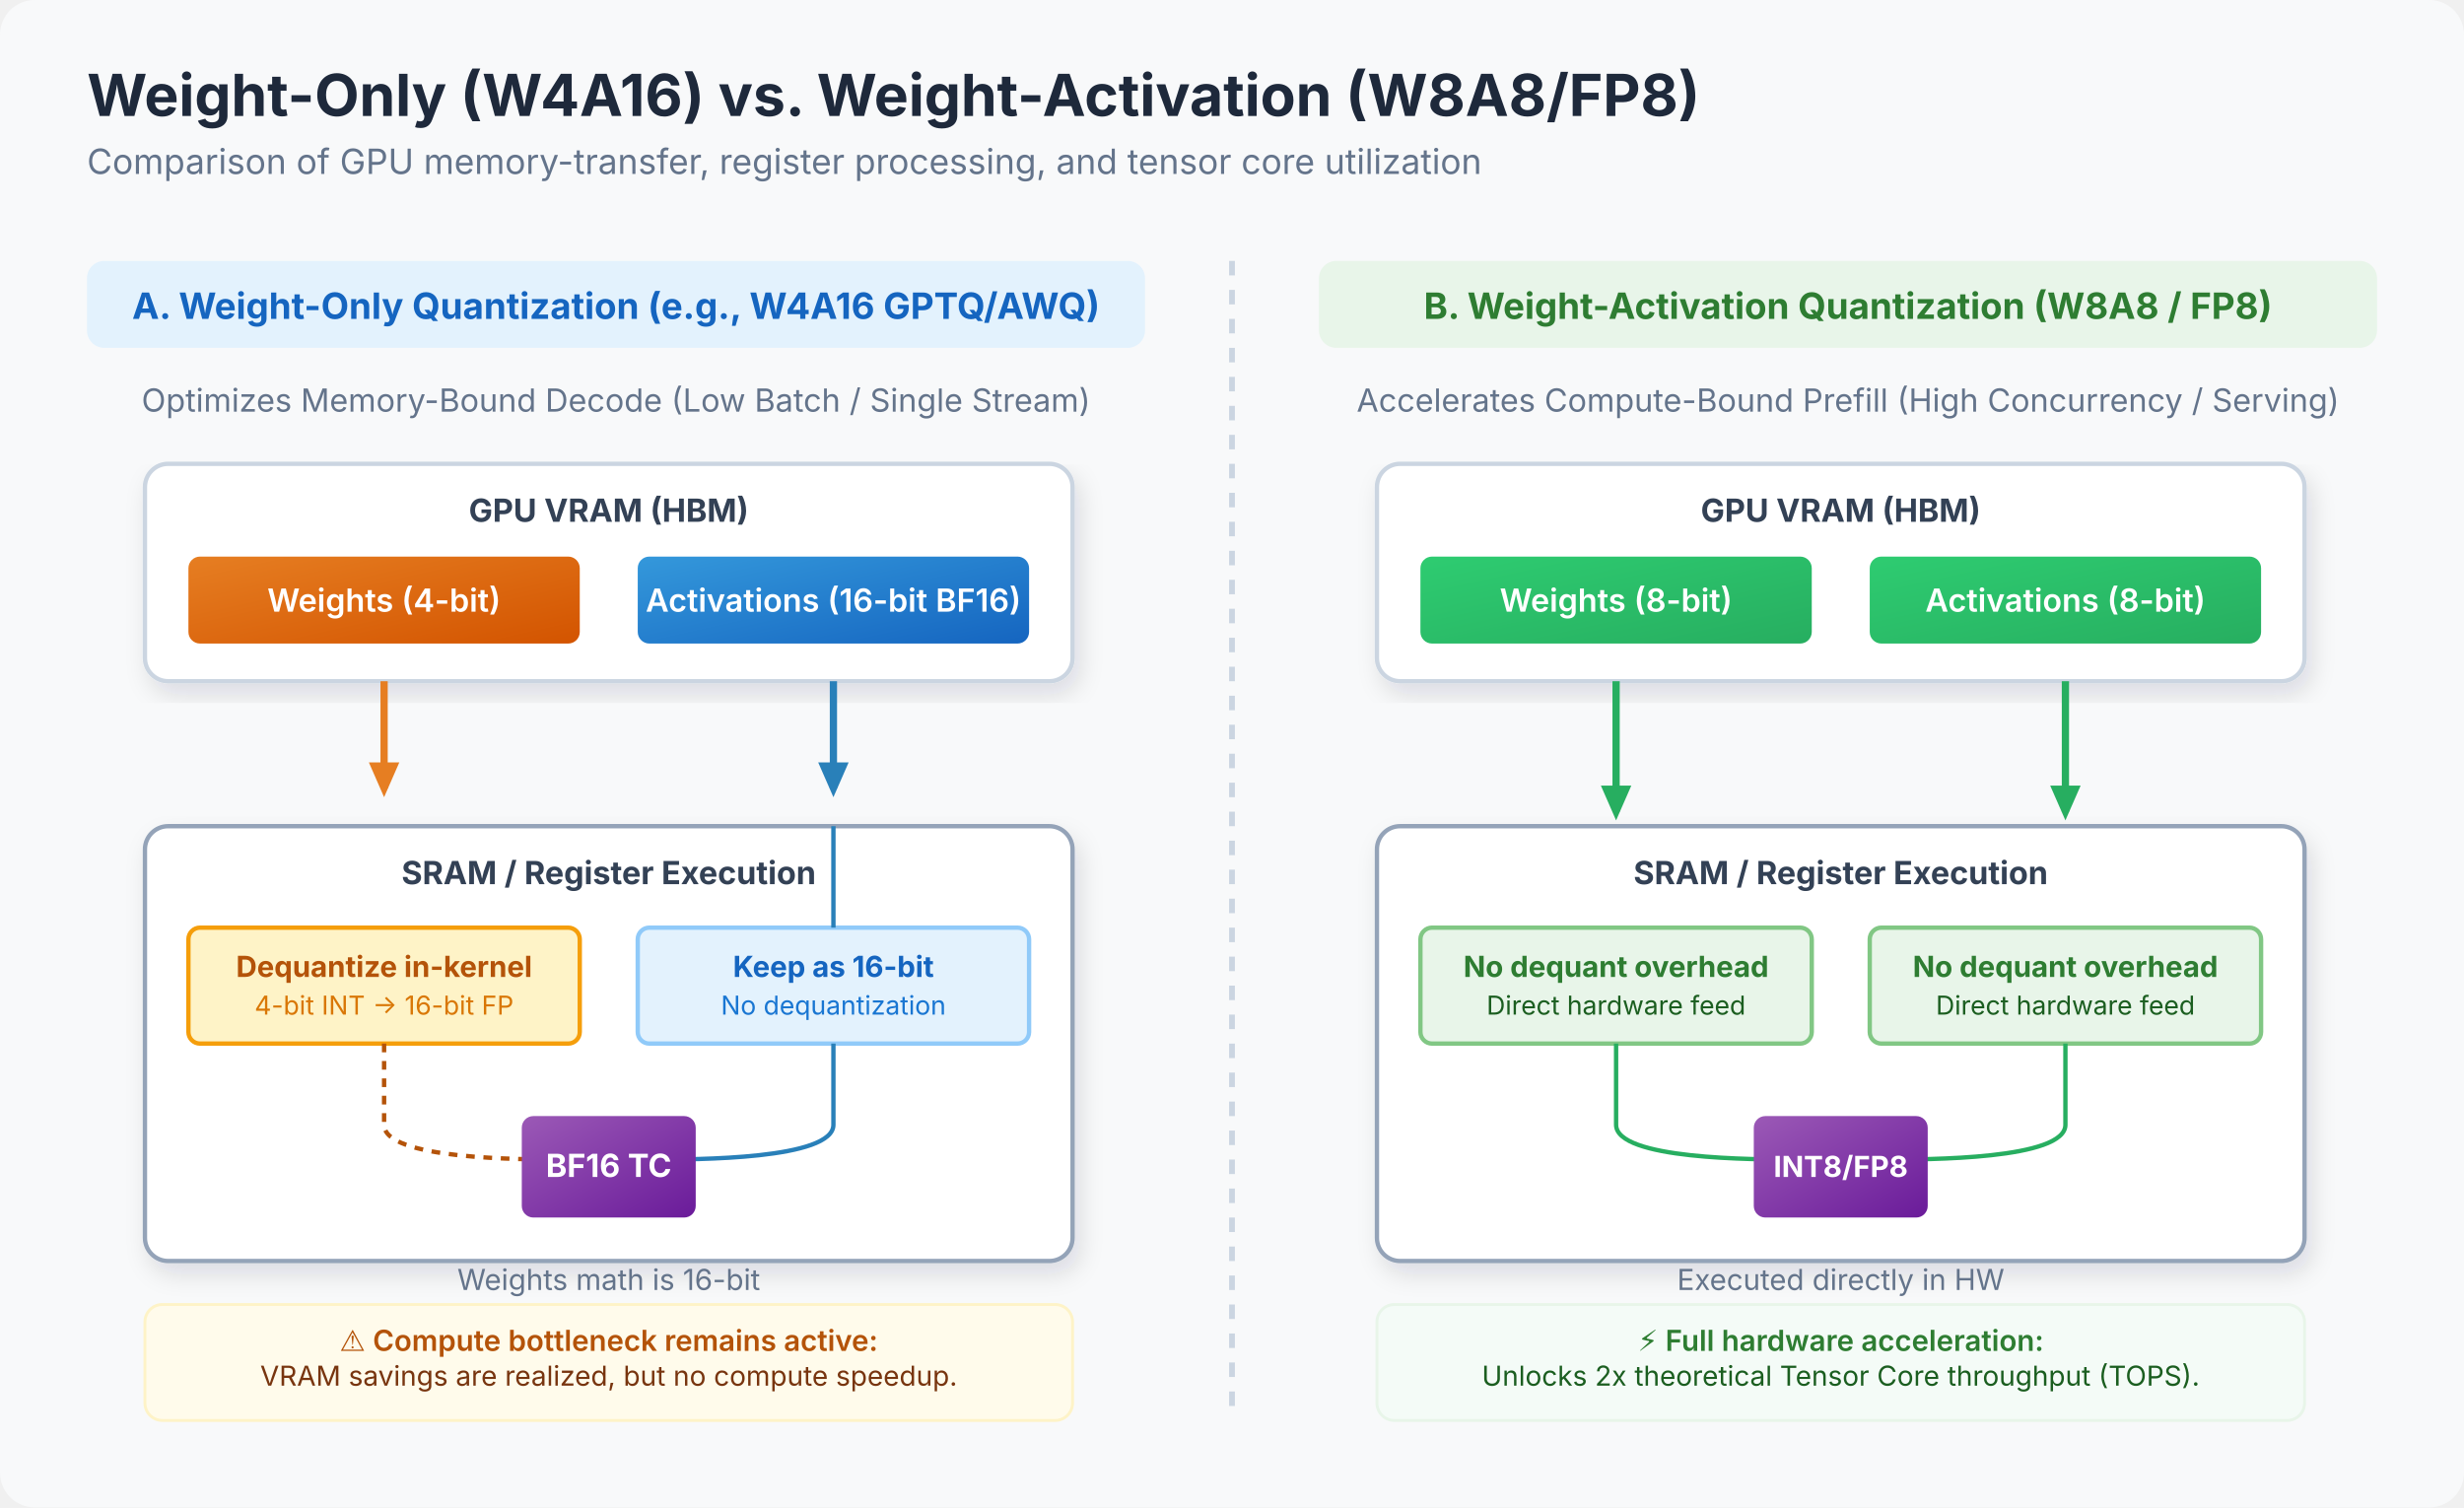
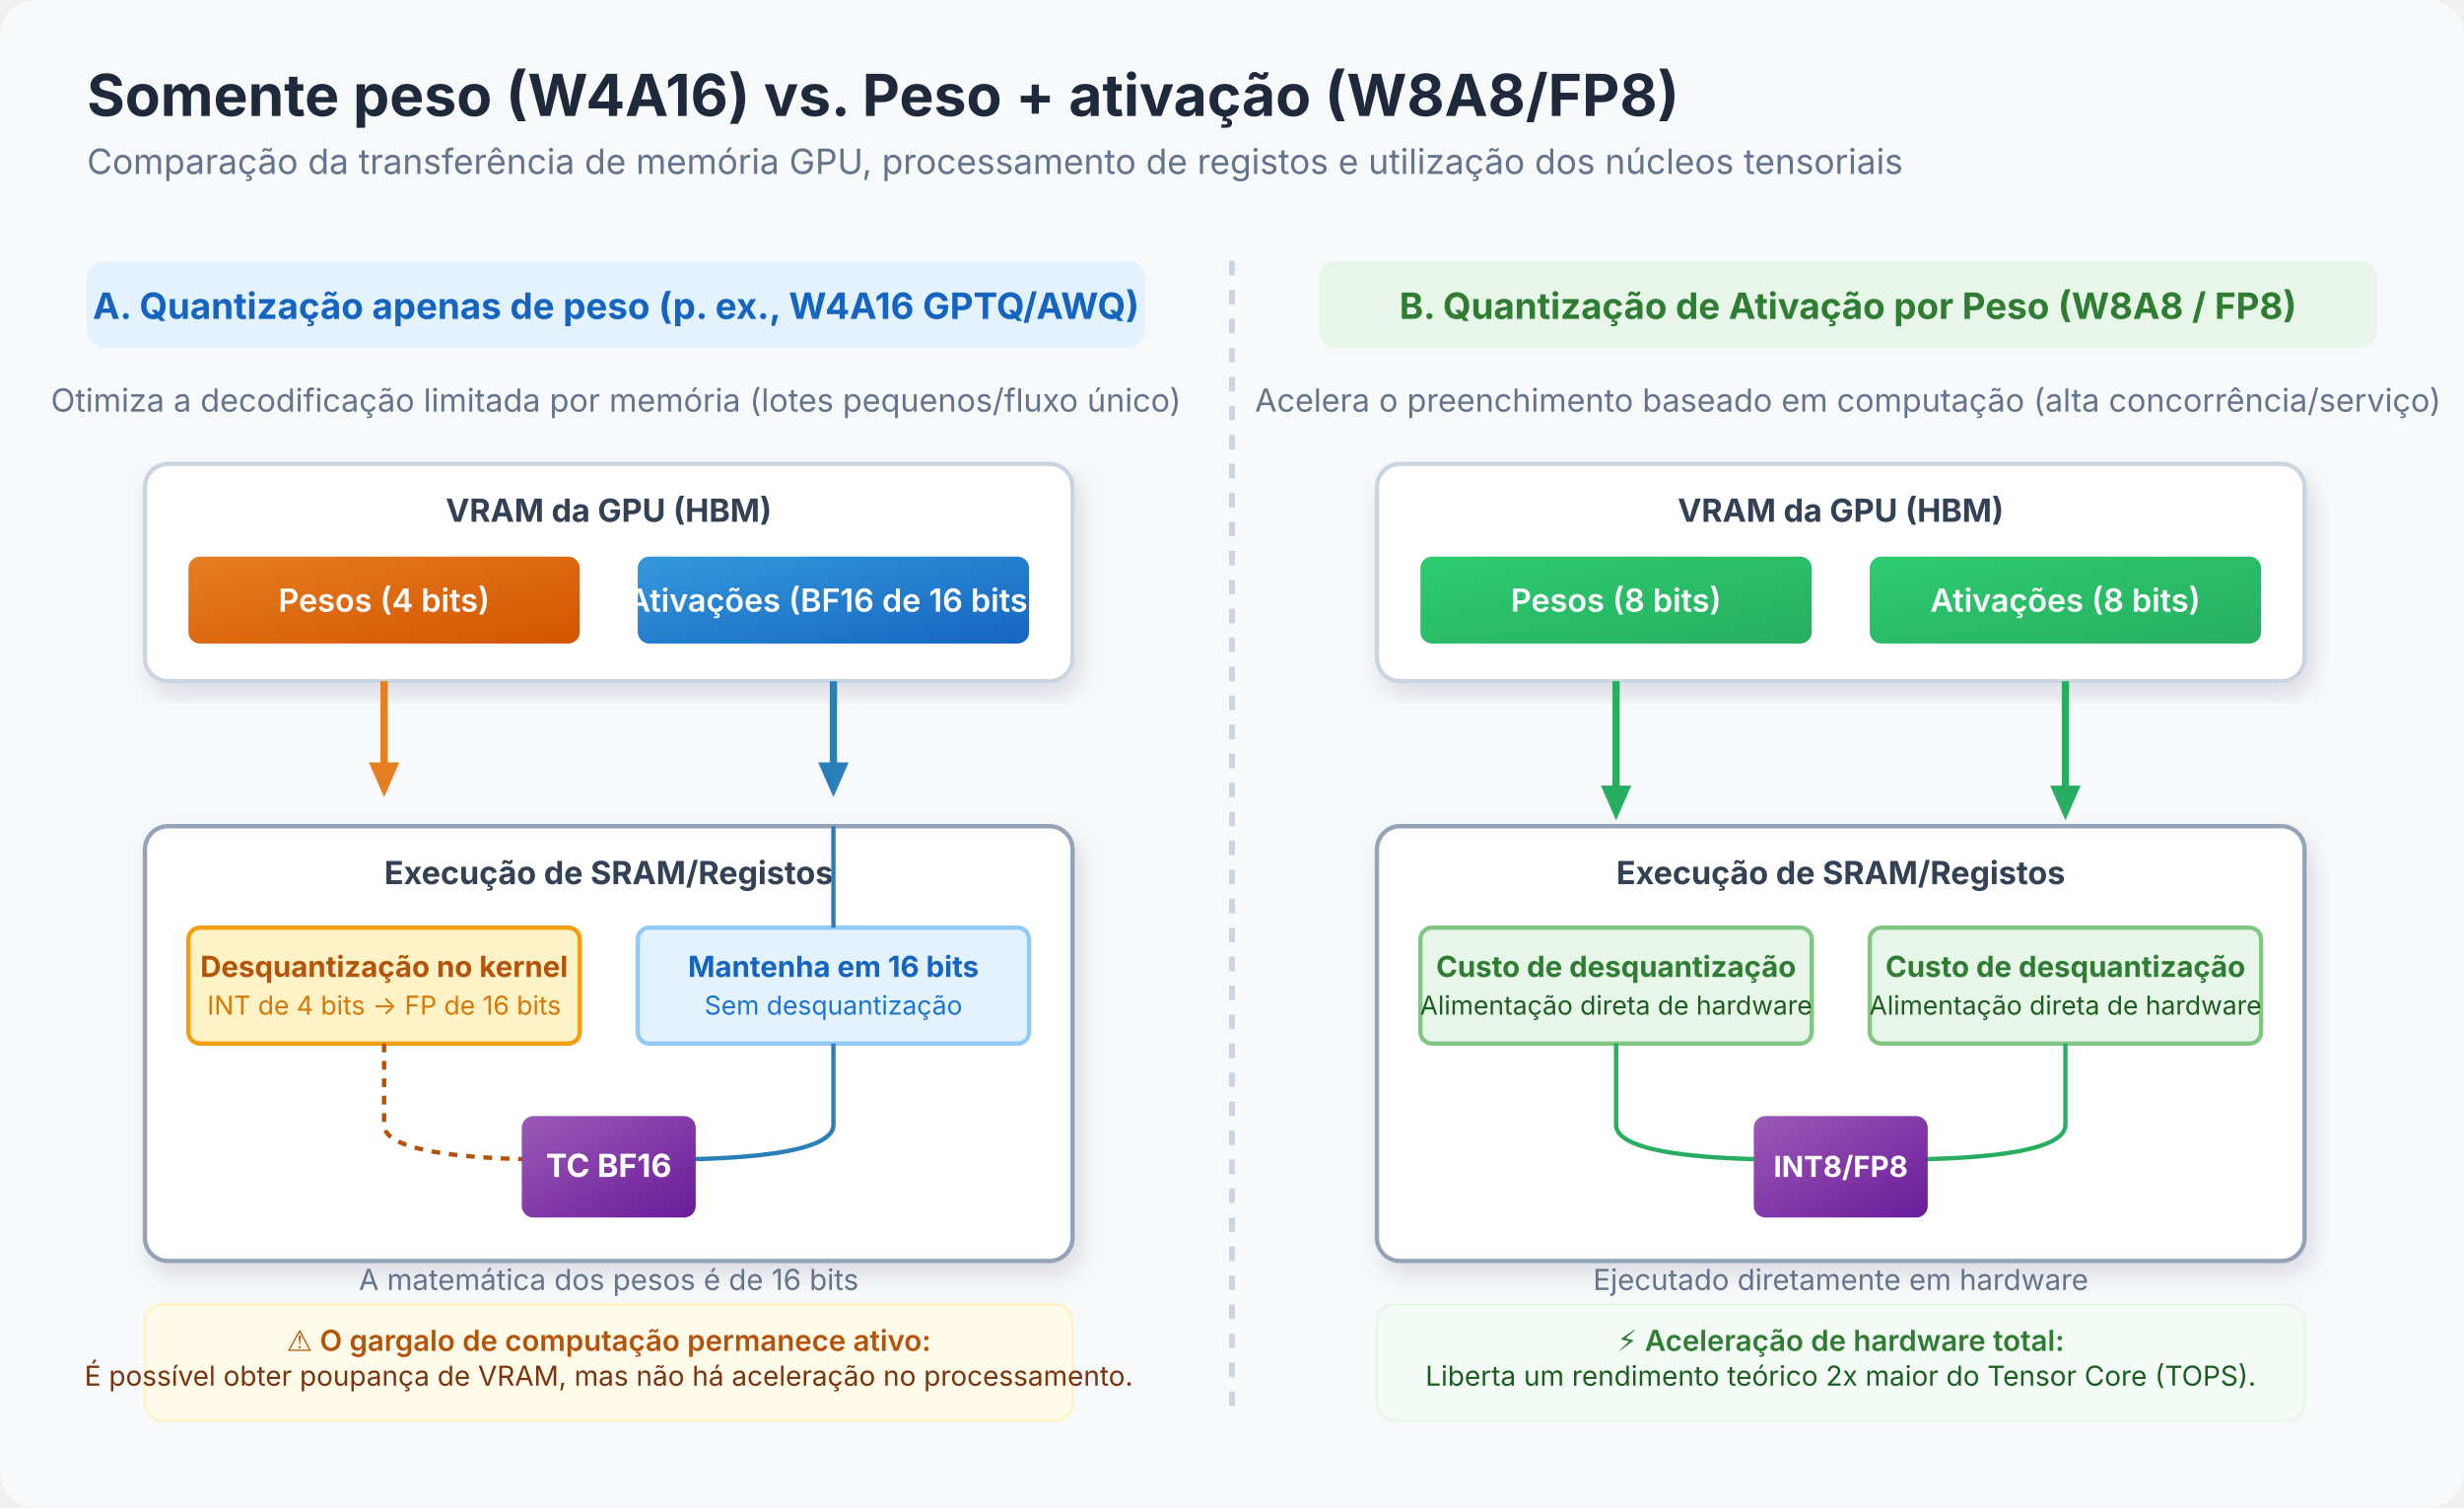
<svg xmlns="http://www.w3.org/2000/svg" viewBox="0 0 850 520" width="100%" height="100%">
  <defs>
    <filter id="drop-shadow" x="-5%" y="-5%" width="115%" height="115%">
      <feDropShadow dx="2" dy="4" stdDeviation="4" flood-color="#1e293b" flood-opacity="0.12" />
    </filter>
    <linearGradient id="blue-grad" x1="0%" y1="0%" x2="100%" y2="100%">
      <stop offset="0%" stop-color="#3498db" />
      <stop offset="100%" stop-color="#1565c0" />
    </linearGradient>
    <linearGradient id="purple-grad" x1="0%" y1="0%" x2="100%" y2="100%">
      <stop offset="0%" stop-color="#9b59b6" />
      <stop offset="100%" stop-color="#6a1b9a" />
    </linearGradient>
    <linearGradient id="orange-grad" x1="0%" y1="0%" x2="100%" y2="100%">
      <stop offset="0%" stop-color="#e67e22" />
      <stop offset="100%" stop-color="#d35400" />
    </linearGradient>
    <linearGradient id="green-grad" x1="0%" y1="0%" x2="100%" y2="100%">
      <stop offset="0%" stop-color="#2ecc71" />
      <stop offset="100%" stop-color="#27ae60" />
    </linearGradient>
  </defs>
  <rect width="850" height="520" fill="#f8f9fa" rx="12" />
  <text x="30" y="40" font-family="system-ui, -apple-system, sans-serif" font-size="20" font-weight="700" fill="#1e293b">
-     Weight-Only (W4A16) vs. Weight-Activation (W8A8/FP8)
+     Somente peso (W4A16) vs. Peso + ativação (W8A8/FP8)
  </text>
  <text x="30" y="60" font-family="system-ui, -apple-system, sans-serif" font-size="12" fill="#64748b">
-     Comparison of GPU memory-transfer, register processing, and tensor core utilization
+     Comparação da transferência de memória GPU, processamento de registos e utilização dos núcleos tensoriais
  </text>
  <line x1="425" y1="90" x2="425" y2="490" stroke="#cbd5e1" stroke-dasharray="5,5" stroke-width="2" />
  <g>
    <rect x="30" y="90" width="365" height="30" fill="#e3f2fd" rx="6" />
    <text x="212.5" y="110" text-anchor="middle" font-family="system-ui, -apple-system, sans-serif" font-size="12.5" font-weight="700" fill="#1565c0">
-       A. Weight-Only Quantization (e.g., W4A16 GPTQ/AWQ)
+       A. Quantização apenas de peso (p. ex., W4A16 GPTQ/AWQ)
    </text>
    <text x="212.5" y="142" text-anchor="middle" font-family="system-ui, -apple-system, sans-serif" font-size="11" fill="#64748b">
-       Optimizes Memory-Bound Decode (Low Batch / Single Stream)
+       Otimiza a decodificação limitada por memória (lotes pequenos/fluxo único)
    </text>
    <rect x="50" y="160" width="320" height="75" fill="#ffffff" stroke="#cbd5e1" stroke-width="1.5" rx="8" filter="url(#drop-shadow)" />
-     <text x="210" y="180" text-anchor="middle" font-family="system-ui, -apple-system, sans-serif" font-size="11" font-weight="700" fill="#334155">GPU VRAM (HBM)</text>
+     <text x="210" y="180" text-anchor="middle" font-family="system-ui, -apple-system, sans-serif" font-size="11" font-weight="700" fill="#334155">VRAM da GPU (HBM)</text>
    <rect x="65" y="192" width="135" height="30" fill="url(#orange-grad)" rx="4" />
-     <text x="132.5" y="211" text-anchor="middle" font-family="system-ui, -apple-system, sans-serif" font-size="11" font-weight="600" fill="#ffffff">Weights (4-bit)</text>
+     <text x="132.5" y="211" text-anchor="middle" font-family="system-ui, -apple-system, sans-serif" font-size="11" font-weight="600" fill="#ffffff">Pesos (4 bits)</text>
    <rect x="220" y="192" width="135" height="30" fill="url(#blue-grad)" rx="4" />
-     <text x="287.5" y="211" text-anchor="middle" font-family="system-ui, -apple-system, sans-serif" font-size="11" font-weight="600" fill="#ffffff">Activations (16-bit BF16)</text>
+     <text x="287.5" y="211" text-anchor="middle" font-family="system-ui, -apple-system, sans-serif" font-size="11" font-weight="600" fill="#ffffff">Ativações (BF16 de 16 bits)</text>
    <path d="M 132.5 235 L 132.5 272" fill="none" stroke="#e67e22" stroke-width="2.5" marker-end="url(#arrow-orange)" />
    <path d="M 287.5 235 L 287.5 272" fill="none" stroke="#2980b9" stroke-width="2.5" marker-end="url(#arrow-blue)" />
    <rect x="50" y="285" width="320" height="150" fill="#ffffff" stroke="#94a3b8" stroke-width="1.5" rx="8" filter="url(#drop-shadow)" />
-     <text x="210" y="305" text-anchor="middle" font-family="system-ui, -apple-system, sans-serif" font-size="11" font-weight="700" fill="#334155">SRAM / Register Execution</text>
+     <text x="210" y="305" text-anchor="middle" font-family="system-ui, -apple-system, sans-serif" font-size="11" font-weight="700" fill="#334155">Execução de SRAM/Registos</text>
    <rect x="65" y="320" width="135" height="40" fill="#fef3c7" stroke="#f59e0b" stroke-width="1.5" rx="4" />
-     <text x="132.5" y="337" text-anchor="middle" font-family="system-ui, -apple-system, sans-serif" font-size="10" font-weight="700" fill="#b45309">Dequantize in-kernel</text>
-     <text x="132.5" y="350" text-anchor="middle" font-family="system-ui, -apple-system, sans-serif" font-size="9" fill="#d97706">4-bit INT → 16-bit FP</text>
+     <text x="132.5" y="337" text-anchor="middle" font-family="system-ui, -apple-system, sans-serif" font-size="10" font-weight="700" fill="#b45309">Desquantização no kernel</text>
+     <text x="132.5" y="350" text-anchor="middle" font-family="system-ui, -apple-system, sans-serif" font-size="9" fill="#d97706">INT de 4 bits → FP de 16 bits</text>
    <rect x="220" y="320" width="135" height="40" fill="#e3f2fd" stroke="#90caf9" stroke-width="1.5" rx="4" />
-     <text x="287.5" y="337" text-anchor="middle" font-family="system-ui, -apple-system, sans-serif" font-size="10" font-weight="700" fill="#1565c0">Keep as 16-bit</text>
-     <text x="287.5" y="350" text-anchor="middle" font-family="system-ui, -apple-system, sans-serif" font-size="9" fill="#1976d2">No dequantization</text>
+     <text x="287.5" y="337" text-anchor="middle" font-family="system-ui, -apple-system, sans-serif" font-size="10" font-weight="700" fill="#1565c0">Mantenha em 16 bits</text>
+     <text x="287.5" y="350" text-anchor="middle" font-family="system-ui, -apple-system, sans-serif" font-size="9" fill="#1976d2">Sem desquantização</text>
    <path d="M 132.5 360 L 132.5 388 C 132.5 400, 180 400, 195 400" fill="none" stroke="#b45309" stroke-dasharray="3,3" stroke-width="1.5" />
    <path d="M 287.5 285 L 287.5 320" fill="none" stroke="#2980b9" stroke-width="1.5" />
    <path d="M 287.5 360 L 287.5 388 C 287.5 400, 240 400, 225 400" fill="none" stroke="#2980b9" stroke-width="1.5" />
    <rect x="180" y="385" width="60" height="35" fill="url(#purple-grad)" rx="4" />
-     <text x="210" y="406" text-anchor="middle" font-family="system-ui, -apple-system, sans-serif" font-size="11" font-weight="700" fill="#ffffff">BF16 TC</text>
-     <text x="210" y="445" text-anchor="middle" font-family="system-ui, -apple-system, sans-serif" font-size="10" fill="#64748b">Weights math is 16-bit</text>
+     <text x="210" y="406" text-anchor="middle" font-family="system-ui, -apple-system, sans-serif" font-size="11" font-weight="700" fill="#ffffff">TC BF16</text>
+     <text x="210" y="445" text-anchor="middle" font-family="system-ui, -apple-system, sans-serif" font-size="10" fill="#64748b">A matemática dos pesos é de 16 bits</text>
    <rect x="50" y="450" width="320" height="40" fill="#fffbeb" stroke="#fef3c7" rx="6" />
-     <text x="210" y="466" text-anchor="middle" font-family="system-ui, -apple-system, sans-serif" font-size="10" font-weight="600" fill="#b45309">⚠️ Compute bottleneck remains active:</text>
-     <text x="210" y="478" text-anchor="middle" font-family="system-ui, -apple-system, sans-serif" font-size="9.5" fill="#78350f">VRAM savings are realized, but no compute speedup.</text>
+     <text x="210" y="466" text-anchor="middle" font-family="system-ui, -apple-system, sans-serif" font-size="10" font-weight="600" fill="#b45309">⚠️ O gargalo de computação permanece ativo:</text>
+     <text x="210" y="478" text-anchor="middle" font-family="system-ui, -apple-system, sans-serif" font-size="9.5" fill="#78350f">É possível obter poupança de VRAM, mas não há aceleração no processamento.</text>
  </g>
  <g transform="translate(425, 0)">
    <rect x="30" y="90" width="365" height="30" fill="#e8f5e9" rx="6" />
    <text x="212.5" y="110" text-anchor="middle" font-family="system-ui, -apple-system, sans-serif" font-size="12.5" font-weight="700" fill="#2e7d32">
-       B. Weight-Activation Quantization (W8A8 / FP8)
+       B. Quantização de Ativação por Peso (W8A8 / FP8)
    </text>
    <text x="212.5" y="142" text-anchor="middle" font-family="system-ui, -apple-system, sans-serif" font-size="11" fill="#64748b">
-       Accelerates Compute-Bound Prefill (High Concurrency / Serving)
+       Acelera o preenchimento baseado em computação (alta concorrência/serviço)
    </text>
    <rect x="50" y="160" width="320" height="75" fill="#ffffff" stroke="#cbd5e1" stroke-width="1.5" rx="8" filter="url(#drop-shadow)" />
-     <text x="210" y="180" text-anchor="middle" font-family="system-ui, -apple-system, sans-serif" font-size="11" font-weight="700" fill="#334155">GPU VRAM (HBM)</text>
+     <text x="210" y="180" text-anchor="middle" font-family="system-ui, -apple-system, sans-serif" font-size="11" font-weight="700" fill="#334155">VRAM da GPU (HBM)</text>
    <rect x="65" y="192" width="135" height="30" fill="url(#green-grad)" rx="4" />
-     <text x="132.5" y="211" text-anchor="middle" font-family="system-ui, -apple-system, sans-serif" font-size="11" font-weight="600" fill="#ffffff">Weights (8-bit)</text>
+     <text x="132.5" y="211" text-anchor="middle" font-family="system-ui, -apple-system, sans-serif" font-size="11" font-weight="600" fill="#ffffff">Pesos (8 bits)</text>
    <rect x="220" y="192" width="135" height="30" fill="url(#green-grad)" rx="4" />
-     <text x="287.5" y="211" text-anchor="middle" font-family="system-ui, -apple-system, sans-serif" font-size="11" font-weight="600" fill="#ffffff">Activations (8-bit)</text>
+     <text x="287.5" y="211" text-anchor="middle" font-family="system-ui, -apple-system, sans-serif" font-size="11" font-weight="600" fill="#ffffff">Ativações (8 bits)</text>
    <path d="M 132.5 235 L 132.5 280" fill="none" stroke="#27ae60" stroke-width="2.5" marker-end="url(#arrow-green)" />
    <path d="M 287.5 235 L 287.5 280" fill="none" stroke="#27ae60" stroke-width="2.5" marker-end="url(#arrow-green)" />
    <rect x="50" y="285" width="320" height="150" fill="#ffffff" stroke="#94a3b8" stroke-width="1.5" rx="8" filter="url(#drop-shadow)" />
-     <text x="210" y="305" text-anchor="middle" font-family="system-ui, -apple-system, sans-serif" font-size="11" font-weight="700" fill="#334155">SRAM / Register Execution</text>
+     <text x="210" y="305" text-anchor="middle" font-family="system-ui, -apple-system, sans-serif" font-size="11" font-weight="700" fill="#334155">Execução de SRAM/Registos</text>
    <rect x="65" y="320" width="135" height="40" fill="#e8f5e9" stroke="#81c784" stroke-width="1.5" rx="4" />
-     <text x="132.5" y="337" text-anchor="middle" font-family="system-ui, -apple-system, sans-serif" font-size="10" font-weight="700" fill="#2e7d32">No dequant overhead</text>
-     <text x="132.5" y="350" text-anchor="middle" font-family="system-ui, -apple-system, sans-serif" font-size="9" fill="#1b5e20">Direct hardware feed</text>
+     <text x="132.5" y="337" text-anchor="middle" font-family="system-ui, -apple-system, sans-serif" font-size="10" font-weight="700" fill="#2e7d32">Custo de desquantização</text>
+     <text x="132.5" y="350" text-anchor="middle" font-family="system-ui, -apple-system, sans-serif" font-size="9" fill="#1b5e20">Alimentação direta de hardware</text>
    <rect x="220" y="320" width="135" height="40" fill="#e8f5e9" stroke="#81c784" stroke-width="1.5" rx="4" />
-     <text x="287.5" y="337" text-anchor="middle" font-family="system-ui, -apple-system, sans-serif" font-size="10" font-weight="700" fill="#2e7d32">No dequant overhead</text>
-     <text x="287.5" y="350" text-anchor="middle" font-family="system-ui, -apple-system, sans-serif" font-size="9" fill="#1b5e20">Direct hardware feed</text>
+     <text x="287.5" y="337" text-anchor="middle" font-family="system-ui, -apple-system, sans-serif" font-size="10" font-weight="700" fill="#2e7d32">Custo de desquantização</text>
+     <text x="287.5" y="350" text-anchor="middle" font-family="system-ui, -apple-system, sans-serif" font-size="9" fill="#1b5e20">Alimentação direta de hardware</text>
    <path d="M 132.5 360 L 132.5 388 C 132.5 400, 180 400, 195 400" fill="none" stroke="#27ae60" stroke-width="1.5" />
    <path d="M 287.5 360 L 287.5 388 C 287.5 400, 240 400, 225 400" fill="none" stroke="#27ae60" stroke-width="1.5" />
    <rect x="180" y="385" width="60" height="35" fill="url(#purple-grad)" rx="4" />
    <text x="210" y="406" text-anchor="middle" font-family="system-ui, -apple-system, sans-serif" font-size="10" font-weight="700" fill="#ffffff">INT8/FP8</text>
-     <text x="210" y="445" text-anchor="middle" font-family="system-ui, -apple-system, sans-serif" font-size="10" fill="#64748b">Executed directly in HW</text>
+     <text x="210" y="445" text-anchor="middle" font-family="system-ui, -apple-system, sans-serif" font-size="10" fill="#64748b">Ejecutado diretamente em hardware</text>
    <rect x="50" y="450" width="320" height="40" fill="#f4fbf7" stroke="#e8f5e9" rx="6" />
-     <text x="210" y="466" text-anchor="middle" font-family="system-ui, -apple-system, sans-serif" font-size="10" font-weight="600" fill="#2e7d32">⚡ Full hardware acceleration:</text>
-     <text x="210" y="478" text-anchor="middle" font-family="system-ui, -apple-system, sans-serif" font-size="9.5" fill="#1b5e20">Unlocks 2x theoretical Tensor Core throughput (TOPS).</text>
+     <text x="210" y="466" text-anchor="middle" font-family="system-ui, -apple-system, sans-serif" font-size="10" font-weight="600" fill="#2e7d32">⚡ Aceleração de hardware total:</text>
+     <text x="210" y="478" text-anchor="middle" font-family="system-ui, -apple-system, sans-serif" font-size="9.5" fill="#1b5e20">Liberta um rendimento teórico 2x maior do Tensor Core (TOPS).</text>
  </g>
  <defs>
    <marker id="arrow-orange" viewBox="0 0 10 10" refX="6" refY="5" markerWidth="6" markerHeight="6" orient="auto-start-reverse">
      <path d="M 0 1.5 L 8 5 L 0 8.5 z" fill="#e67e22" />
    </marker>
    <marker id="arrow-blue" viewBox="0 0 10 10" refX="6" refY="5" markerWidth="6" markerHeight="6" orient="auto-start-reverse">
      <path d="M 0 1.5 L 8 5 L 0 8.5 z" fill="#2980b9" />
    </marker>
    <marker id="arrow-green" viewBox="0 0 10 10" refX="6" refY="5" markerWidth="6" markerHeight="6" orient="auto-start-reverse">
      <path d="M 0 1.5 L 8 5 L 0 8.5 z" fill="#27ae60" />
    </marker>
  </defs>
</svg>
